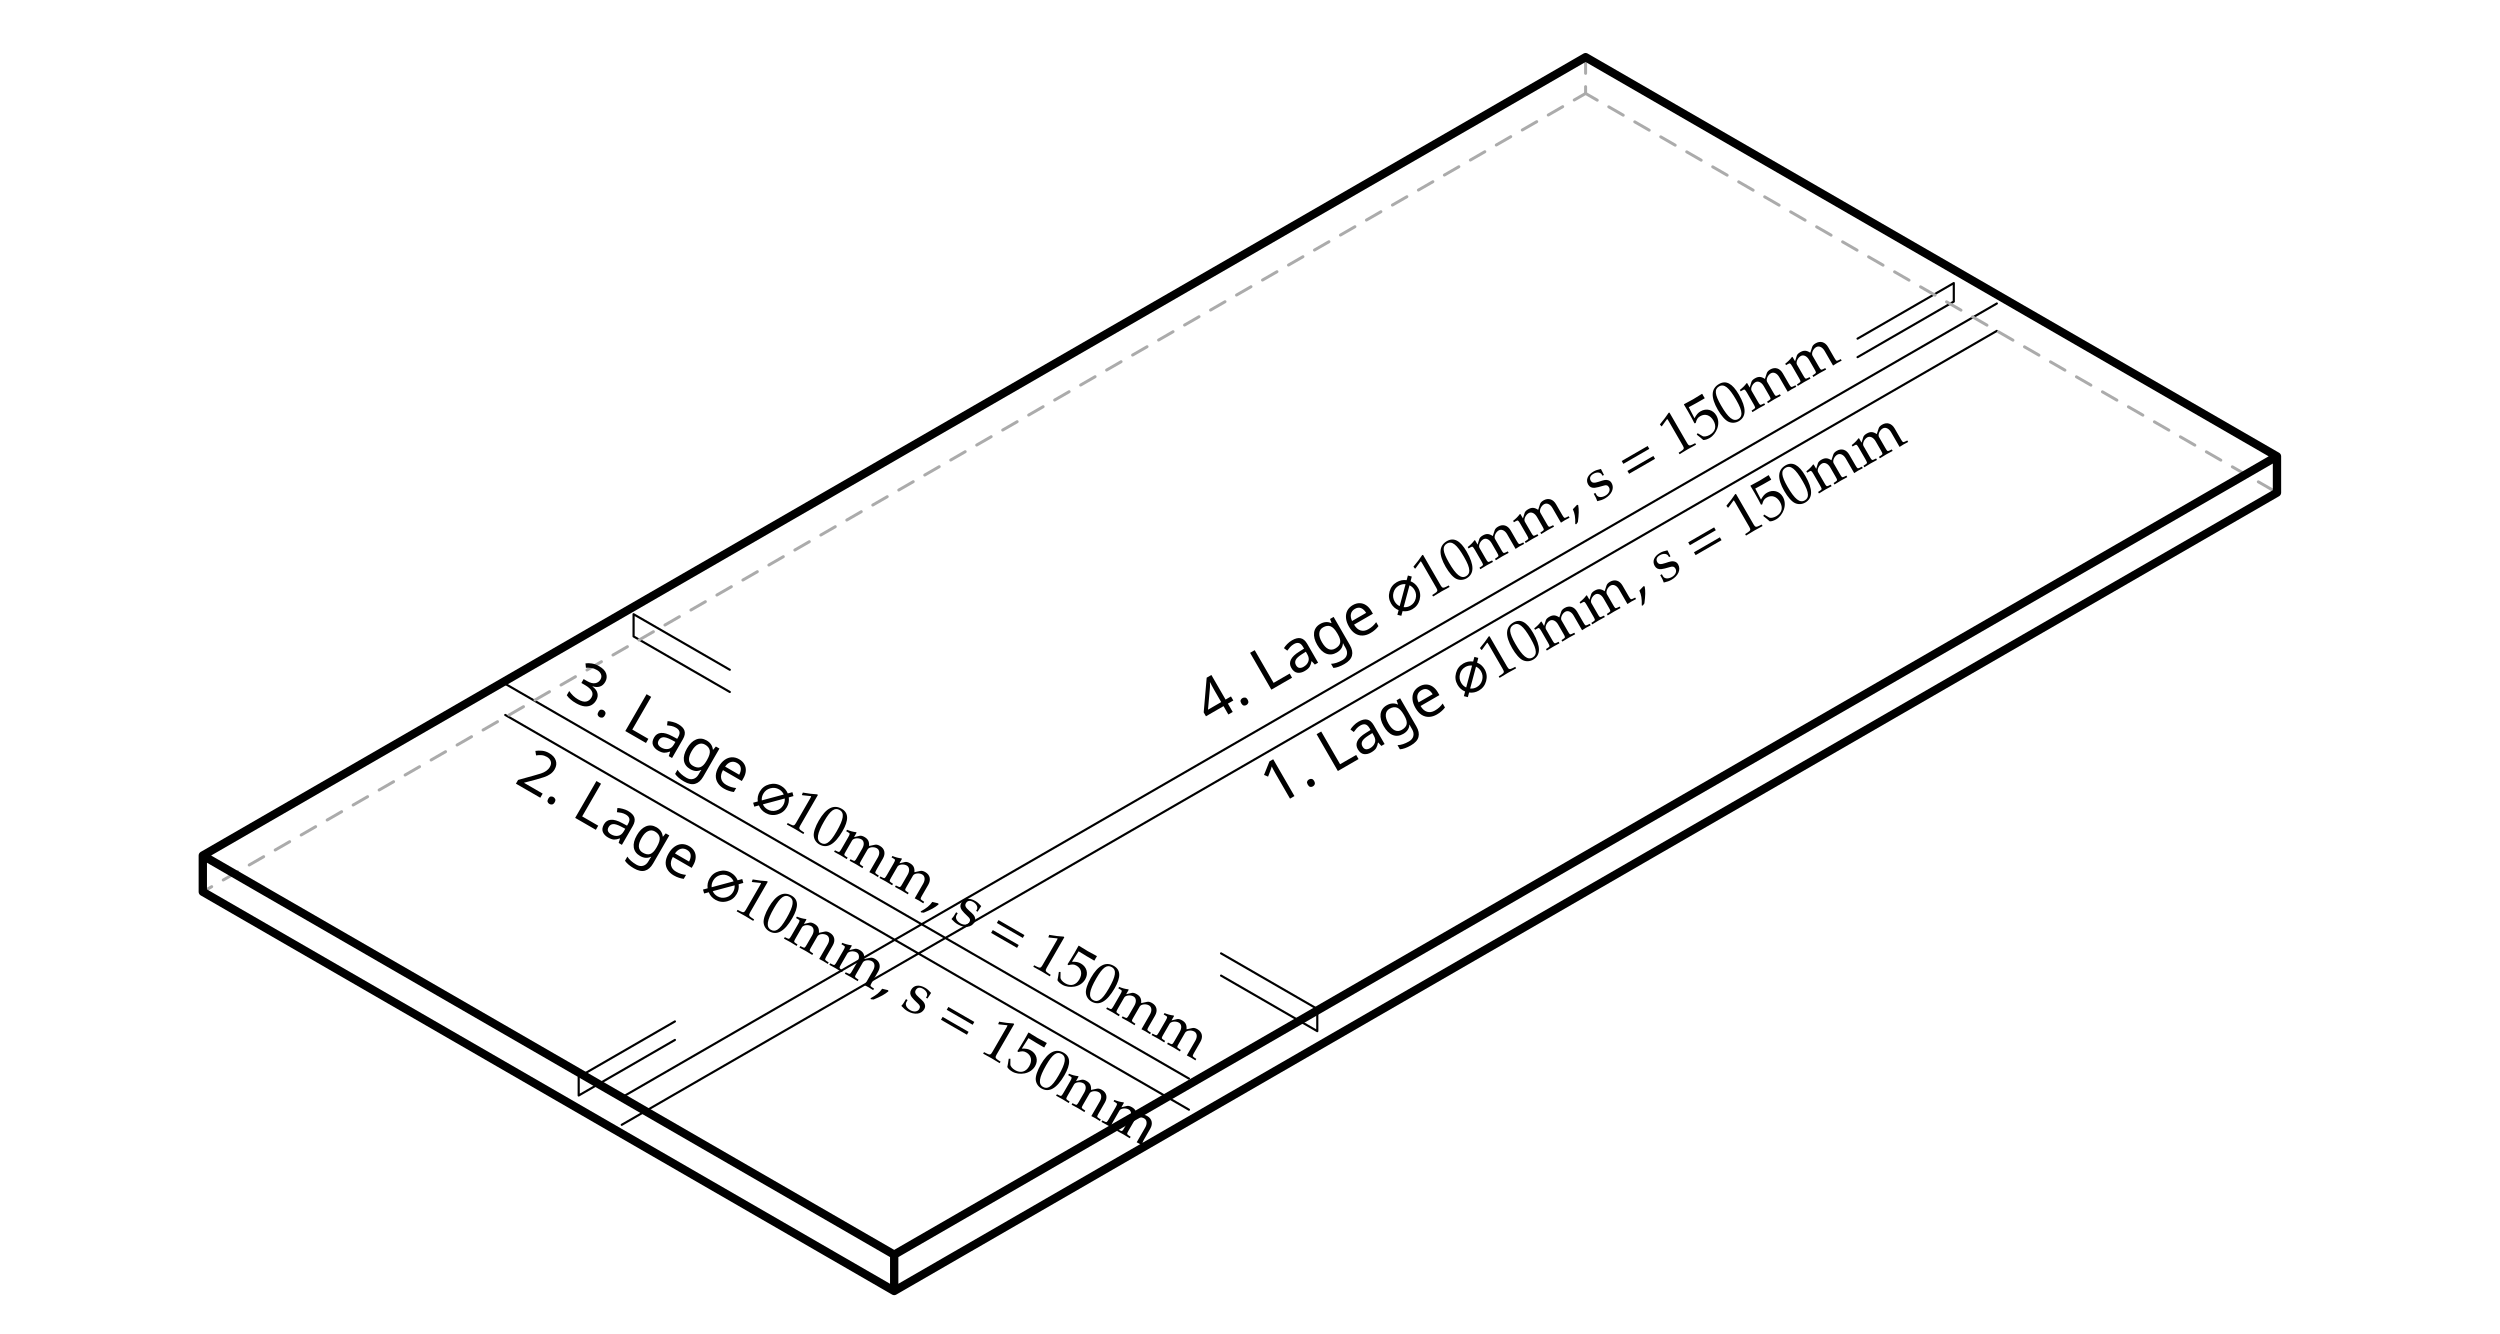
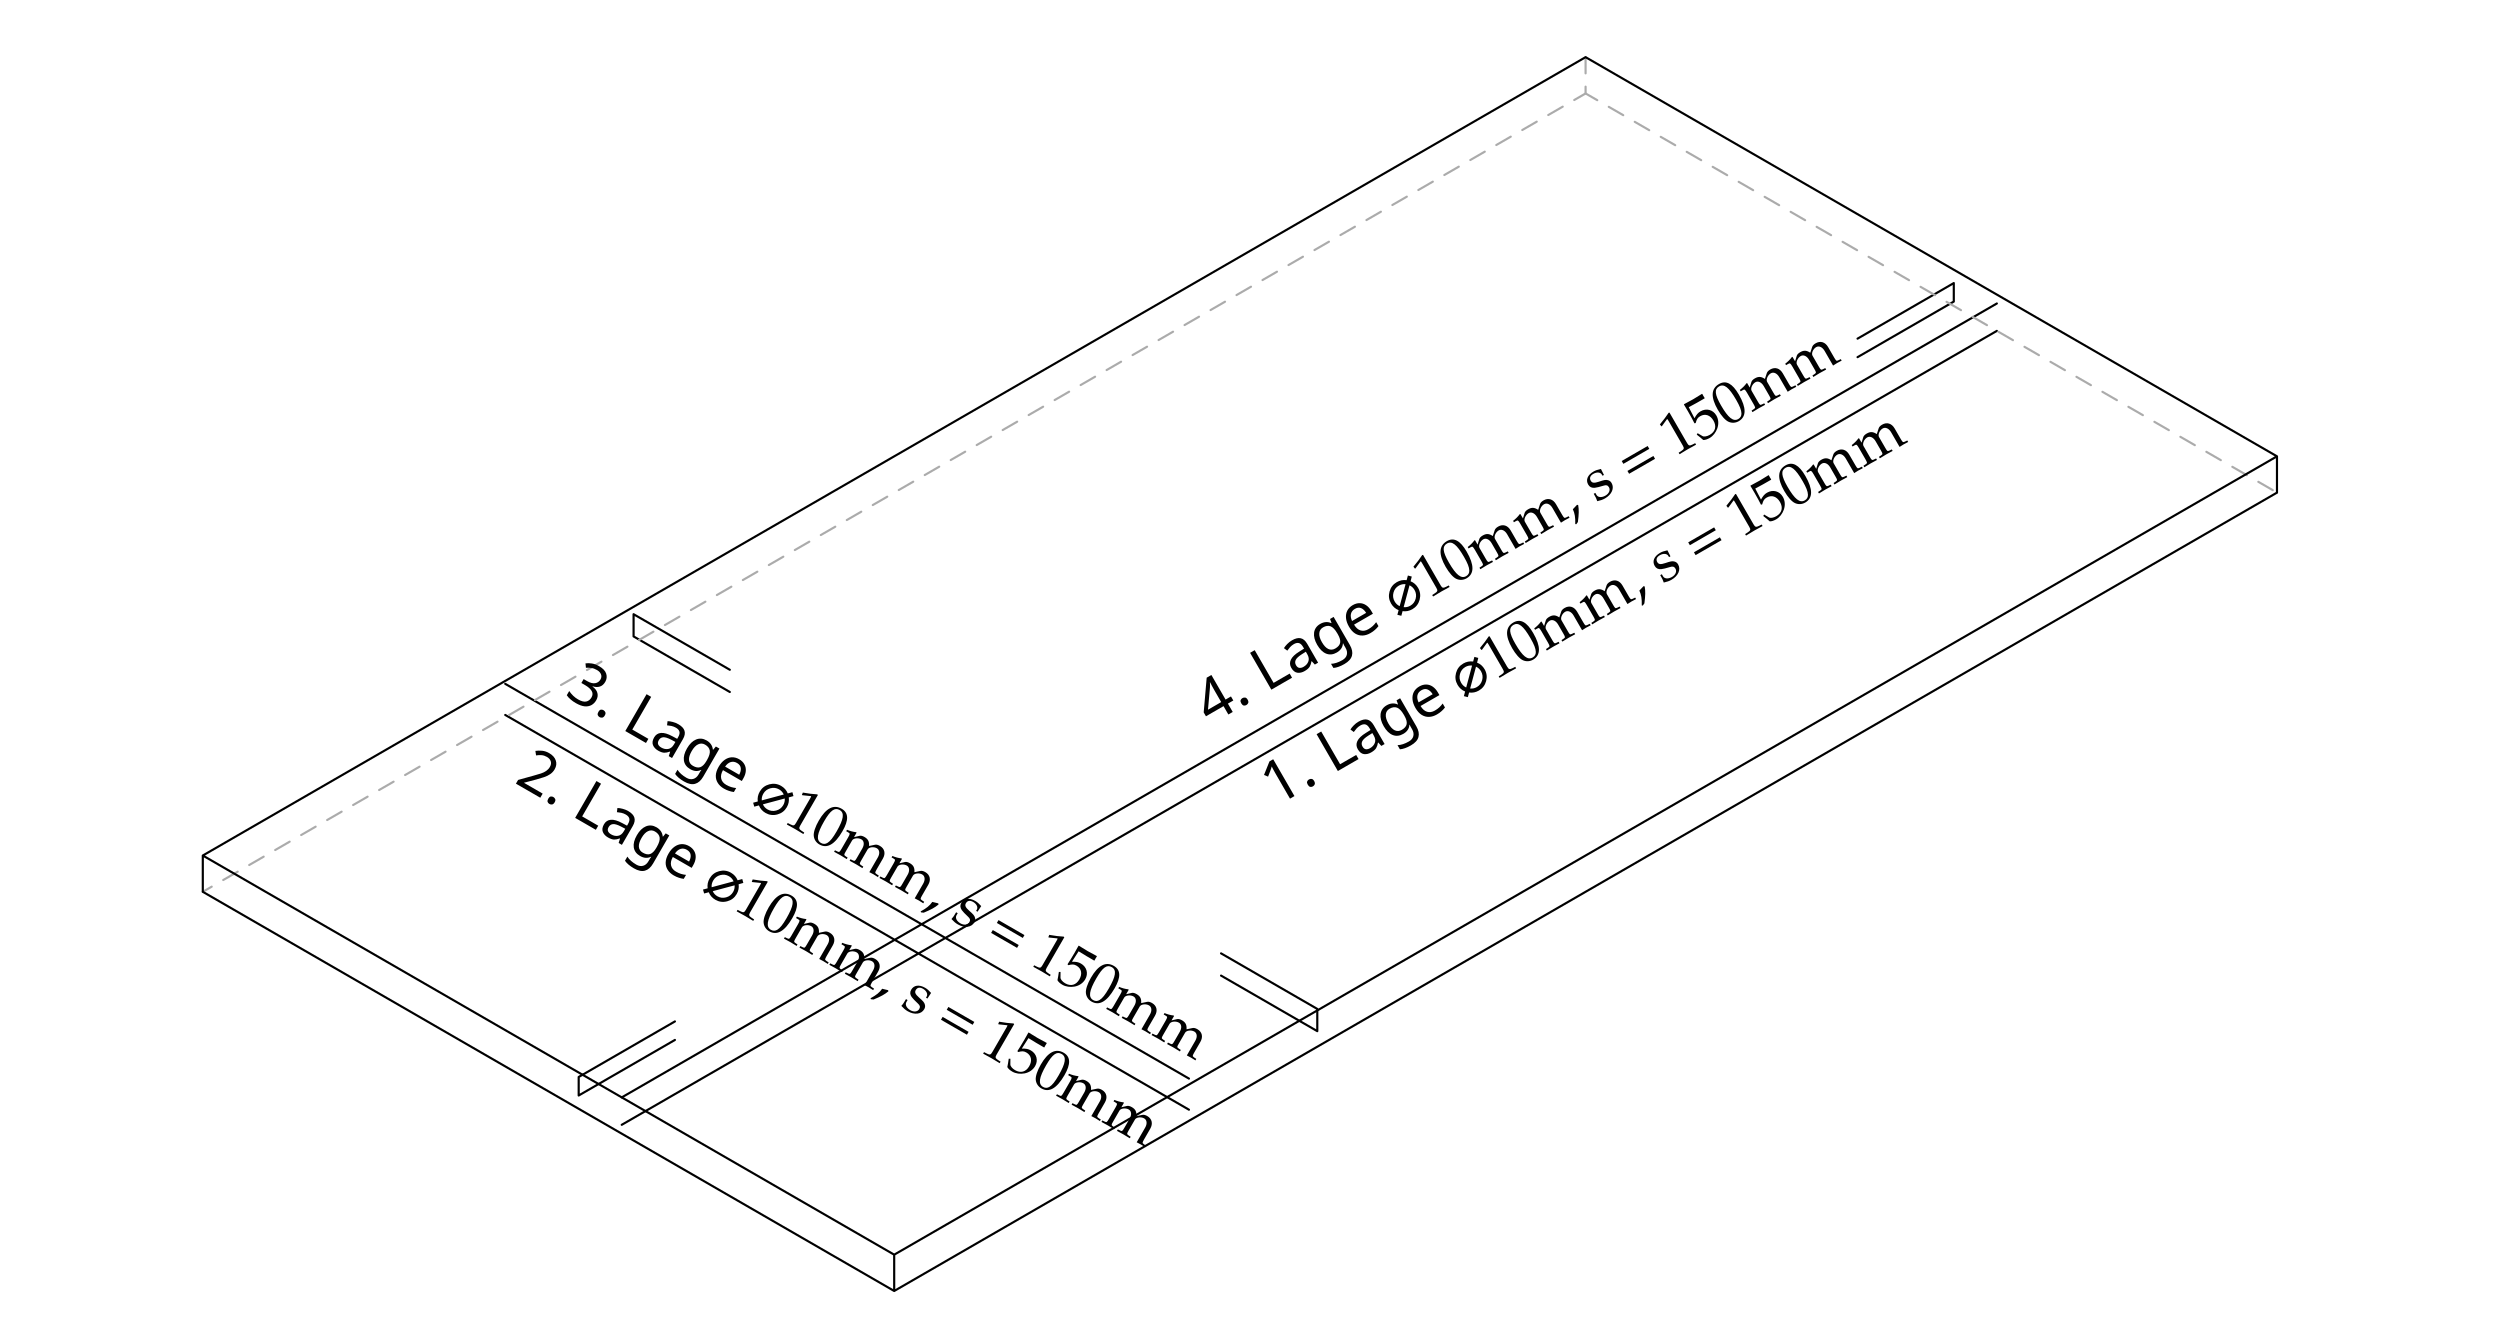
<svg xmlns="http://www.w3.org/2000/svg" version="1.1" id="svg1" width="566.929" height="302.363" viewBox="0 0 566.929 302.363">
  <defs id="defs1">
-     <clipPath clipPathUnits="userSpaceOnUse" id="clipPath13">
-       <path d="m -0.004,-0.002 v 226.776 H 425.201 V -0.002 H -0.004" transform="matrix(0.8660252,-0.5000003,-0.5000003,-0.8660252,-28.76492,141.8894)" clip-rule="evenodd" id="path13" />
+     <clipPath clipPathUnits="userSpaceOnUse" id="clipPath5">
+       <path d="m -0.004,-0.002 v 226.776 H 425.201 V -0.002 H -0.004" transform="matrix(0.8660252,-0.5000003,-0.5000003,-0.8660252,-28.76492,141.8894)" clip-rule="evenodd" id="path5" />
    </clipPath>
-     <clipPath clipPathUnits="userSpaceOnUse" id="clipPath14">
-       <path d="m -0.004,-0.002 v 226.776 H 425.201 V -0.002 H -0.004" transform="matrix(0.8660252,-0.5000004,-0.5000004,-0.8660252,-71.65524,141.8895)" clip-rule="evenodd" id="path14" />
+     <clipPath clipPathUnits="userSpaceOnUse" id="clipPath6">
+       <path d="m -0.004,-0.002 v 226.776 H 425.201 V -0.002 H -0.004" transform="matrix(0.8660252,-0.5000004,-0.5000004,-0.8660252,-71.65524,141.8895)" clip-rule="evenodd" id="path6" />
    </clipPath>
-     <clipPath clipPathUnits="userSpaceOnUse" id="clipPath15">
-       <path d="m -0.004,-0.002 v 226.776 H 425.201 V -0.002 H -0.004" transform="matrix(0.8660252,-0.5000003,-0.5000003,-0.8660252,-28.76493,124.835)" clip-rule="evenodd" id="path15" />
+     <clipPath clipPathUnits="userSpaceOnUse" id="clipPath7">
+       <path d="m -0.004,-0.002 v 226.776 H 425.201 V -0.002 H -0.004" transform="matrix(0.8660252,-0.5000003,-0.5000003,-0.8660252,-28.76493,124.835)" clip-rule="evenodd" id="path7" />
    </clipPath>
-     <clipPath clipPathUnits="userSpaceOnUse" id="clipPath16">
-       <path d="m -0.004,-0.002 v 226.776 H 425.201 V -0.002 H -0.004" transform="matrix(0.8660252,-0.5000004,-0.5000004,-0.8660252,-71.65524,124.835)" clip-rule="evenodd" id="path16" />
+     <clipPath clipPathUnits="userSpaceOnUse" id="clipPath8">
+       <path d="m -0.004,-0.002 v 226.776 H 425.201 V -0.002 H -0.004" transform="matrix(0.8660252,-0.5000004,-0.5000004,-0.8660252,-71.65524,124.835)" clip-rule="evenodd" id="path8" />
    </clipPath>
-     <clipPath clipPathUnits="userSpaceOnUse" id="clipPath17">
-       <path d="m -0.004,-0.002 v 226.776 H 425.201 V -0.002 H -0.004" transform="matrix(0.8660252,0.5000003,0.5000003,-0.8660252,-229.8816,-13.30823)" clip-rule="evenodd" id="path17" />
+     <clipPath clipPathUnits="userSpaceOnUse" id="clipPath9">
+       <path d="m -0.004,-0.002 v 226.776 H 425.201 V -0.002 H -0.004" transform="matrix(0.8660252,0.5000003,0.5000003,-0.8660252,-229.8816,-13.30823)" clip-rule="evenodd" id="path9" />
    </clipPath>
-     <clipPath clipPathUnits="userSpaceOnUse" id="clipPath18">
-       <path d="m -0.004,-0.002 v 226.776 H 425.201 V -0.002 H -0.004" transform="matrix(0.8660252,0.5000004,0.5000004,-0.8660252,-272.772,-13.30827)" clip-rule="evenodd" id="path18" />
+     <clipPath clipPathUnits="userSpaceOnUse" id="clipPath10">
+       <path d="m -0.004,-0.002 v 226.776 H 425.201 V -0.002 H -0.004" transform="matrix(0.8660252,0.5000004,0.5000004,-0.8660252,-272.772,-13.30827)" clip-rule="evenodd" id="path10" />
    </clipPath>
-     <clipPath clipPathUnits="userSpaceOnUse" id="clipPath19">
-       <path d="m -0.004,-0.002 v 226.776 H 425.201 V -0.002 H -0.004" transform="matrix(0.8660252,0.5000003,0.5000003,-0.8660252,-232.7589,-30.94686)" clip-rule="evenodd" id="path19" />
+     <clipPath clipPathUnits="userSpaceOnUse" id="clipPath11">
+       <path d="m -0.004,-0.002 v 226.776 H 425.201 V -0.002 H -0.004" transform="matrix(0.8660252,0.5000003,0.5000003,-0.8660252,-232.7589,-30.94686)" clip-rule="evenodd" id="path11" />
    </clipPath>
-     <clipPath clipPathUnits="userSpaceOnUse" id="clipPath20">
-       <path d="m -0.004,-0.002 v 226.776 H 425.201 V -0.002 H -0.004" transform="matrix(0.8660252,0.5000004,0.5000004,-0.8660252,-275.6493,-30.9469)" clip-rule="evenodd" id="path20" />
+     <clipPath clipPathUnits="userSpaceOnUse" id="clipPath12">
+       <path d="m -0.004,-0.002 v 226.776 H 425.201 V -0.002 H -0.004" transform="matrix(0.8660252,0.5000004,0.5000004,-0.8660252,-275.6493,-30.9469)" clip-rule="evenodd" id="path12" />
    </clipPath>
  </defs>
-   <path id="path1" d="M 85.932,105.172 202.214,38.036 M 85.932,110.463 202.214,43.328 M 105.747,35.468 339.621,170.495 M 105.747,40.128 339.621,175.155 m -7.323,3.472 v -3.148 m 0,3.148 -16.366,-9.449 m 16.366,6.3 -16.366,-9.449 M 98.423,40.451 v 3.148 m 0,-3.148 16.366,9.449 m -16.366,-6.301 16.366,9.449 m 109.253,-1.654 -16.366,9.449 m 16.366,-5.669 -16.366,9.449 m 16.366,-9.449 v -3.78 m -116.283,70.915 v -3.78 l 16.366,-9.449 m -16.366,13.228 16.366,-9.449" style="fill:none;stroke:#000000;stroke-width:0.368;stroke-linecap:round;stroke-linejoin:round;stroke-miterlimit:10;stroke-dasharray:none;stroke-opacity:1" transform="matrix(1.333333,0,0,-1.333333,0,302.3627)" />
-   <path id="path2" d="m 269.675,210.878 v 1.154 m 0,2.268 v 2.751" style="fill:none;stroke:#ababab;stroke-width:0.51;stroke-linecap:round;stroke-linejoin:round;stroke-miterlimit:10;stroke-dasharray:none;stroke-opacity:1" transform="matrix(1.333333,0,0,-1.333333,0,302.3627)" />
-   <path id="path3" d="m 269.675,210.623 -0.255,0.255 0.255,0.255 0.255,-0.255 z" style="fill:#ababab;fill-opacity:1;fill-rule:nonzero;stroke:none" transform="matrix(1.333333,0,0,-1.333333,0,302.3627)" />
-   <path id="path4" d="m 269.675,216.795 -0.255,0.255 0.255,0.255 0.255,-0.255 z" style="fill:#ababab;fill-opacity:1;fill-rule:nonzero;stroke:none" transform="matrix(1.333333,0,0,-1.333333,0,302.3627)" />
-   <path id="path5" d="m 34.492,75.095 1.513,0.873 m 1.964,1.134 2.455,1.417 m 1.964,1.134 2.455,1.417 m 1.964,1.134 2.455,1.417 m 1.964,1.134 2.455,1.417 m 1.964,1.134 2.455,1.417 m 1.964,1.134 2.455,1.417 m 1.964,1.134 2.455,1.417 m 1.964,1.134 2.455,1.417 m 1.964,1.134 2.455,1.417 m 1.964,1.134 2.455,1.417 m 1.964,1.134 2.455,1.417 m 1.964,1.134 2.455,1.417 m 1.964,1.134 2.455,1.417 m 1.964,1.134 2.455,1.417 m 1.964,1.134 2.455,1.417 m 1.964,1.134 2.455,1.417 m 1.964,1.134 2.455,1.417 m 1.964,1.134 2.455,1.417 m 1.964,1.134 2.455,1.417 m 1.964,1.134 2.455,1.417 m 1.964,1.134 2.455,1.417 m 1.964,1.134 2.455,1.417 m 1.964,1.134 2.455,1.417 m 1.964,1.134 2.455,1.417 m 1.964,1.134 2.455,1.417 m 1.964,1.134 2.455,1.417 m 1.964,1.134 2.455,1.417 m 1.964,1.134 2.455,1.417 m 1.964,1.134 2.455,1.417 m 1.964,1.134 2.455,1.417 m 1.964,1.134 2.455,1.417 m 1.964,1.134 2.455,1.417 m 1.964,1.134 2.455,1.417 m 1.964,1.134 2.455,1.417 m 1.964,1.134 2.455,1.417 m 1.964,1.134 2.455,1.417 m 1.964,1.134 2.455,1.417 m 1.964,1.134 2.455,1.417 m 1.964,1.134 2.455,1.417 m 1.964,1.134 2.455,1.417 m 1.964,1.134 2.455,1.417 m 1.964,1.134 2.455,1.417 m 1.964,1.134 2.455,1.417 m 1.964,1.134 2.455,1.417 m 1.964,1.134 2.455,1.417 m 1.964,1.134 2.455,1.417 m 1.964,1.134 2.455,1.417 m 1.964,1.134 2.455,1.417 m 1.964,1.134 2.455,1.417" style="fill:none;stroke:#ababab;stroke-width:0.51;stroke-linecap:round;stroke-linejoin:round;stroke-miterlimit:10;stroke-dasharray:none;stroke-opacity:1" transform="matrix(1.333333,0,0,-1.333333,0,302.3627)" />
-   <path id="path6" d="m 254.489,202.11 2.455,1.417 m 1.964,1.134 2.455,1.417 m 1.964,1.134 2.455,1.417 m 1.964,1.134 1.929,1.114" style="fill:none;stroke:#ababab;stroke-width:0.51;stroke-linecap:round;stroke-linejoin:round;stroke-miterlimit:10;stroke-dasharray:none;stroke-opacity:1" transform="matrix(1.333333,0,0,-1.333333,0,302.3627)" />
-   <path id="path7" d="m 34.271,74.968 0.093,0.349 0.348,-0.093 -0.093,-0.348 z" style="fill:#ababab;fill-opacity:1;fill-rule:nonzero;stroke:none" transform="matrix(1.333333,0,0,-1.333333,0,302.3627)" />
-   <path id="path8" d="m 269.454,210.75 0.093,0.348 0.349,-0.093 -0.093,-0.348 z" style="fill:#ababab;fill-opacity:1;fill-rule:nonzero;stroke:none" transform="matrix(1.333333,0,0,-1.333333,0,302.3627)" />
-   <path id="path9" d="m 269.675,210.878 1.981,-1.144 m 1.964,-1.134 2.455,-1.417 m 1.964,-1.134 2.455,-1.417 m 1.964,-1.134 2.455,-1.417 m 1.964,-1.134 2.455,-1.417 m 1.964,-1.134 2.455,-1.417 m 1.964,-1.134 2.455,-1.417 m 1.964,-1.134 2.455,-1.417 m 1.964,-1.134 2.455,-1.417 m 1.964,-1.134 2.455,-1.417 m 1.964,-1.134 2.455,-1.417 m 1.964,-1.134 2.455,-1.417 m 1.964,-1.134 2.455,-1.417 m 1.964,-1.134 2.455,-1.417 m 1.964,-1.134 2.455,-1.417 m 1.964,-1.134 2.455,-1.417 m 1.964,-1.134 2.455,-1.417 m 1.964,-1.134 2.455,-1.417 m 1.964,-1.134 2.455,-1.417 m 1.964,-1.134 2.455,-1.417 m 1.964,-1.134 2.455,-1.417 m 1.964,-1.134 2.455,-1.417 m 1.964,-1.134 2.455,-1.417 m 1.964,-1.134 2.455,-1.417 m 1.964,-1.134 2.455,-1.417 m 1.964,-1.134 2.455,-1.417 m 1.964,-1.134 2.455,-1.417" style="fill:none;stroke:#ababab;stroke-width:0.51;stroke-linecap:round;stroke-linejoin:round;stroke-miterlimit:10;stroke-dasharray:none;stroke-opacity:1" transform="matrix(1.333333,0,0,-1.333333,0,302.3627)" />
-   <path id="path10" d="m 269.454,211.005 0.349,0.093 0.093,-0.348 -0.349,-0.093 z" style="fill:#ababab;fill-opacity:1;fill-rule:nonzero;stroke:none" transform="matrix(1.333333,0,0,-1.333333,0,302.3627)" />
-   <path id="path11" d="m 387.045,143.114 0.349,0.093 0.093,-0.349 -0.349,-0.093 -0.093,0.349 z" style="fill:#ababab;fill-opacity:1;fill-rule:nonzero;stroke:none" transform="matrix(1.333333,0,0,-1.333333,0,302.3627)" />
-   <g id="layer-MC0">
-     <path id="path12" d="m 34.492,75.095 v 6.172 M 152.083,7.204 V 13.376 L 34.492,81.267 m 0,-6.172 L 152.083,7.204 M 34.492,81.267 269.675,217.05 m 117.591,-74.063 v 6.172 L 152.083,13.376 M 269.675,217.05 387.266,149.158 M 152.083,7.204 387.266,142.987" style="fill:none;stroke:#000000;stroke-width:1.417;stroke-linecap:round;stroke-linejoin:round;stroke-miterlimit:10;stroke-dasharray:none;stroke-opacity:1" transform="matrix(1.333333,0,0,-1.333333,0,302.3627)" />
+   <g id="g1">
+     <path id="path1" d="M 85.932,105.172 202.214,38.036 M 85.932,110.463 202.214,43.328 M 105.747,35.468 339.621,170.495 M 105.747,40.128 339.621,175.155 m -7.323,3.472 v -3.148 m 0,3.148 -16.366,-9.449 m 16.366,6.3 -16.366,-9.449 M 98.423,40.451 v 3.148 m 0,-3.148 16.366,9.449 m -16.366,-6.301 16.366,9.449 m 109.253,-1.654 -16.366,9.449 m 16.366,-5.669 -16.366,9.449 m 16.366,-9.449 v -3.78 m -116.283,70.915 v -3.78 l 16.366,-9.449 m -16.366,13.228 16.366,-9.449" style="fill:none;stroke:#000000;stroke-width:0.368;stroke-linecap:round;stroke-linejoin:round;stroke-miterlimit:10;stroke-dasharray:none;stroke-opacity:1" transform="matrix(1.333333,0,0,-1.333333,0,302.3627)" />
+     <path id="path2" d="m 269.675,210.878 v 1.154 m 0,2.268 v 2.751 m 0,-6.172 v 0 m 0,6.172 v 0 M 34.492,75.095 l 1.513,0.873 m 1.964,1.134 2.455,1.417 m 1.964,1.134 2.455,1.417 m 1.964,1.134 2.455,1.417 m 1.964,1.134 2.455,1.417 m 1.964,1.134 2.455,1.417 m 1.964,1.134 2.455,1.417 m 1.964,1.134 2.455,1.417 m 1.964,1.134 2.455,1.417 m 1.964,1.134 2.455,1.417 m 1.964,1.134 2.455,1.417 m 1.964,1.134 2.455,1.417 m 1.964,1.134 2.455,1.417 m 1.964,1.134 2.455,1.417 m 1.964,1.134 2.455,1.417 m 1.964,1.134 2.455,1.417 m 1.964,1.134 2.455,1.417 m 1.964,1.134 2.455,1.417 m 1.964,1.134 2.455,1.417 m 1.964,1.134 2.455,1.417 m 1.964,1.134 2.455,1.417 m 1.964,1.134 2.455,1.417 m 1.964,1.134 2.455,1.417 m 1.964,1.134 2.455,1.417 m 1.964,1.134 2.455,1.417 m 1.964,1.134 2.455,1.417 m 1.964,1.134 2.455,1.417 m 1.964,1.134 2.455,1.417 m 1.964,1.134 2.455,1.417 m 1.964,1.134 2.455,1.417 m 1.964,1.134 2.455,1.417 m 1.964,1.134 2.455,1.417 m 1.964,1.134 2.455,1.417 m 1.964,1.134 2.455,1.417 m 1.964,1.134 2.455,1.417 m 1.964,1.134 2.455,1.417 m 1.964,1.134 2.455,1.417 m 1.964,1.134 2.455,1.417 m 1.964,1.134 2.455,1.417 m 1.964,1.134 2.455,1.417 m 1.964,1.134 2.455,1.417 m 1.964,1.134 2.455,1.417 m 1.964,1.134 2.455,1.417 m 1.964,1.134 2.455,1.417 m 1.964,1.134 2.455,1.417 m 1.964,1.134 2.455,1.417" style="fill:none;stroke:#ababab;stroke-width:0.368;stroke-linecap:round;stroke-linejoin:round;stroke-miterlimit:10;stroke-dasharray:none;stroke-opacity:1" transform="matrix(1.333333,0,0,-1.333333,0,302.3627)" />
+     <path id="path3" d="m 236.814,191.906 2.455,1.417 m 1.964,1.134 2.455,1.417 m 1.964,1.134 2.455,1.417 m 1.964,1.134 2.455,1.417 m 1.964,1.134 2.455,1.417 m 1.964,1.134 2.455,1.417 m 1.964,1.134 2.455,1.417 m 1.964,1.134 1.929,1.114 M 34.492,75.095 v 0 M 269.675,210.878 v 0 l 1.981,-1.144 m 1.964,-1.134 2.455,-1.417 m 1.964,-1.134 2.455,-1.417 m 1.964,-1.134 2.455,-1.417 m 1.964,-1.134 2.455,-1.417 m 1.964,-1.134 2.455,-1.417 m 1.964,-1.134 2.455,-1.417 m 1.964,-1.134 2.455,-1.417 m 1.964,-1.134 2.455,-1.417 m 1.964,-1.134 2.455,-1.417 m 1.964,-1.134 2.455,-1.417 m 1.964,-1.134 2.455,-1.417 m 1.964,-1.134 2.455,-1.417 m 1.964,-1.134 2.455,-1.417 m 1.964,-1.134 2.455,-1.417 m 1.964,-1.134 2.455,-1.417 m 1.964,-1.134 2.455,-1.417 m 1.964,-1.134 2.455,-1.417 m 1.964,-1.134 2.455,-1.417 m 1.964,-1.134 2.455,-1.417 m 1.964,-1.134 2.455,-1.417 m 1.964,-1.134 2.455,-1.417 m 1.964,-1.134 2.455,-1.417 m 1.964,-1.134 2.455,-1.417 m 1.964,-1.134 2.455,-1.417 m 1.964,-1.134 2.455,-1.417 m 1.964,-1.134 2.455,-1.417 M 269.675,210.878 v 0 m 117.591,-67.891 v 0" style="fill:none;stroke:#ababab;stroke-width:0.368;stroke-linecap:round;stroke-linejoin:round;stroke-miterlimit:10;stroke-dasharray:none;stroke-opacity:1" transform="matrix(1.333333,0,0,-1.333333,0,302.3627)" />
+     <path id="path4" d="m 34.492,75.095 v 6.172 M 152.083,7.204 V 13.376 L 34.492,81.267 m 0,-6.172 L 152.083,7.204 M 34.492,81.267 269.675,217.05 m 117.591,-74.063 v 6.172 L 152.083,13.376 M 269.675,217.05 387.266,149.158 M 152.083,7.204 387.266,142.987" style="fill:none;stroke:#000000;stroke-width:0.368;stroke-linecap:round;stroke-linejoin:round;stroke-miterlimit:10;stroke-dasharray:none;stroke-opacity:1" transform="matrix(1.333333,0,0,-1.333333,0,302.3627)" />
+     <text id="text4" xml:space="preserve" transform="matrix(1.1547,0.6666671,-0.6666671,1.1547,127.8079,157.6995)" clip-path="url(#clipPath5)">
+       <tspan style="font-variant:normal;font-weight:normal;font-stretch:normal;font-size:10.122px;font-family:'Segoe UI Symbol';writing-mode:lr-tb;fill:#000000;fill-opacity:1;fill-rule:nonzero;stroke:none" x="0 5.456 7.652 10.426 15.193 20.346 26.307 31.601 34.375" y="0" id="tspan4">3. Lage ⌀</tspan>
+     </text>
+     <text id="text5" xml:space="preserve" transform="matrix(1.1547,0.6666672,-0.6666672,1.1547,177.3334,186.2931)" clip-path="url(#clipPath6)">
+       <tspan style="font-variant:normal;font-weight:normal;font-stretch:normal;font-size:10.092px;font-family:'Palatino Linotype';writing-mode:lr-tb;fill:#000000;fill-opacity:1;fill-rule:nonzero;stroke:none" x="0 5.046 10.092 19.003 27.913 30.436 32.959 37.238 39.761 44.807 47.33 52.375 57.421 62.467 71.378" y="0" id="tspan5">10mm, s = 150mm</tspan>
+     </text>
+     <text id="text6" xml:space="preserve" transform="matrix(1.1547,0.6666671,-0.6666671,1.1547,116.4382,177.3923)" clip-path="url(#clipPath7)">
+       <tspan style="font-variant:normal;font-weight:normal;font-stretch:normal;font-size:10.122px;font-family:'Segoe UI Symbol';writing-mode:lr-tb;fill:#000000;fill-opacity:1;fill-rule:nonzero;stroke:none" x="0 5.456 7.652 10.426 15.193 20.346 26.307 31.601 34.375" y="0" id="tspan6">2. Lage ⌀</tspan>
+     </text>
+     <text id="text7" xml:space="preserve" transform="matrix(1.1547,0.6666672,-0.6666672,1.1547,165.9637,205.9859)" clip-path="url(#clipPath8)">
+       <tspan style="font-variant:normal;font-weight:normal;font-stretch:normal;font-size:10.092px;font-family:'Palatino Linotype';writing-mode:lr-tb;fill:#000000;fill-opacity:1;fill-rule:nonzero;stroke:none" x="0 5.046 10.092 19.003 27.913 30.436 32.959 37.238 39.761 44.807 47.33 52.375 57.421 62.467 71.378" y="0" id="tspan7">10mm, s = 150mm</tspan>
+     </text>
+     <text id="text8" xml:space="preserve" transform="matrix(1.1547,-0.6666671,0.6666671,1.1547,274.3166,164.4752)" clip-path="url(#clipPath9)">
+       <tspan style="font-variant:normal;font-weight:normal;font-stretch:normal;font-size:10.122px;font-family:'Segoe UI Symbol';writing-mode:lr-tb;fill:#000000;fill-opacity:1;fill-rule:nonzero;stroke:none" x="0 5.456 7.652 10.426 15.193 20.346 26.307 31.601 34.375" y="0" id="tspan8">4. Lage ⌀</tspan>
+     </text>
+     <text id="text9" xml:space="preserve" transform="matrix(1.1547,-0.6666672,0.6666672,1.1547,323.842,135.8816)" clip-path="url(#clipPath10)">
+       <tspan style="font-variant:normal;font-weight:normal;font-stretch:normal;font-size:10.092px;font-family:'Palatino Linotype';writing-mode:lr-tb;fill:#000000;fill-opacity:1;fill-rule:nonzero;stroke:none" x="0 5.046 10.092 19.003 27.913 30.436 32.959 37.238 39.761 44.807 47.33 52.375 57.421 62.467 71.378" y="0" id="tspan9">10mm, s = 150mm</tspan>
+     </text>
+     <text id="text10" xml:space="preserve" transform="matrix(1.1547,-0.6666671,0.6666671,1.1547,289.3981,182.9243)" clip-path="url(#clipPath11)">
+       <tspan style="font-variant:normal;font-weight:normal;font-stretch:normal;font-size:10.122px;font-family:'Segoe UI Symbol';writing-mode:lr-tb;fill:#000000;fill-opacity:1;fill-rule:nonzero;stroke:none" x="0 5.456 7.652 10.426 15.193 20.346 26.307 31.601 34.375" y="0" id="tspan10">1. Lage ⌀</tspan>
+     </text>
+     <text id="text11" xml:space="preserve" transform="matrix(1.1547,-0.6666672,0.6666672,1.1547,338.9235,154.3307)" clip-path="url(#clipPath12)">
+       <tspan style="font-variant:normal;font-weight:normal;font-stretch:normal;font-size:10.092px;font-family:'Palatino Linotype';writing-mode:lr-tb;fill:#000000;fill-opacity:1;fill-rule:nonzero;stroke:none" x="0 5.046 10.092 19.003 27.913 30.436 32.959 37.238 39.761 44.807 47.33 52.375 57.421 62.467 71.378" y="0" id="tspan11">10mm, s = 150mm</tspan>
+     </text>
  </g>
-   <text id="text12" xml:space="preserve" transform="matrix(1.1547,0.6666671,-0.6666671,1.1547,127.8079,157.6995)" clip-path="url(#clipPath13)">
-     <tspan style="font-variant:normal;font-weight:normal;font-stretch:normal;font-size:10.122px;font-family:'Segoe UI Symbol';writing-mode:lr-tb;fill:#000000;fill-opacity:1;fill-rule:nonzero;stroke:none" x="0 5.456 7.652 10.426 15.193 20.346 26.307 31.601 34.375" y="0" id="tspan12">3. Lage ⌀</tspan>
-   </text>
-   <text id="text13" xml:space="preserve" transform="matrix(1.1547,0.6666672,-0.6666672,1.1547,177.3334,186.2931)" clip-path="url(#clipPath14)">
-     <tspan style="font-variant:normal;font-weight:normal;font-stretch:normal;font-size:10.092px;font-family:'Palatino Linotype';writing-mode:lr-tb;fill:#000000;fill-opacity:1;fill-rule:nonzero;stroke:none" x="0 5.046 10.092 19.003 27.913 30.436 32.959 37.238 39.761 44.807 47.33 52.375 57.421 62.467 71.378" y="0" id="tspan13">10mm, s = 150mm</tspan>
-   </text>
-   <text id="text14" xml:space="preserve" transform="matrix(1.1547,0.6666671,-0.6666671,1.1547,116.4382,177.3923)" clip-path="url(#clipPath15)">
-     <tspan style="font-variant:normal;font-weight:normal;font-stretch:normal;font-size:10.122px;font-family:'Segoe UI Symbol';writing-mode:lr-tb;fill:#000000;fill-opacity:1;fill-rule:nonzero;stroke:none" x="0 5.456 7.652 10.426 15.193 20.346 26.307 31.601 34.375" y="0" id="tspan14">2. Lage ⌀</tspan>
-   </text>
-   <text id="text15" xml:space="preserve" transform="matrix(1.1547,0.6666672,-0.6666672,1.1547,165.9637,205.9859)" clip-path="url(#clipPath16)">
-     <tspan style="font-variant:normal;font-weight:normal;font-stretch:normal;font-size:10.092px;font-family:'Palatino Linotype';writing-mode:lr-tb;fill:#000000;fill-opacity:1;fill-rule:nonzero;stroke:none" x="0 5.046 10.092 19.003 27.913 30.436 32.959 37.238 39.761 44.807 47.33 52.375 57.421 62.467 71.378" y="0" id="tspan15">10mm, s = 150mm</tspan>
-   </text>
-   <text id="text16" xml:space="preserve" transform="matrix(1.1547,-0.6666671,0.6666671,1.1547,274.3166,164.4752)" clip-path="url(#clipPath17)">
-     <tspan style="font-variant:normal;font-weight:normal;font-stretch:normal;font-size:10.122px;font-family:'Segoe UI Symbol';writing-mode:lr-tb;fill:#000000;fill-opacity:1;fill-rule:nonzero;stroke:none" x="0 5.456 7.652 10.426 15.193 20.346 26.307 31.601 34.375" y="0" id="tspan16">4. Lage ⌀</tspan>
-   </text>
-   <text id="text17" xml:space="preserve" transform="matrix(1.1547,-0.6666672,0.6666672,1.1547,323.842,135.8816)" clip-path="url(#clipPath18)">
-     <tspan style="font-variant:normal;font-weight:normal;font-stretch:normal;font-size:10.092px;font-family:'Palatino Linotype';writing-mode:lr-tb;fill:#000000;fill-opacity:1;fill-rule:nonzero;stroke:none" x="0 5.046 10.092 19.003 27.913 30.436 32.959 37.238 39.761 44.807 47.33 52.375 57.421 62.467 71.378" y="0" id="tspan17">10mm, s = 150mm</tspan>
-   </text>
-   <text id="text18" xml:space="preserve" transform="matrix(1.1547,-0.6666671,0.6666671,1.1547,289.3981,182.9243)" clip-path="url(#clipPath19)">
-     <tspan style="font-variant:normal;font-weight:normal;font-stretch:normal;font-size:10.122px;font-family:'Segoe UI Symbol';writing-mode:lr-tb;fill:#000000;fill-opacity:1;fill-rule:nonzero;stroke:none" x="0 5.456 7.652 10.426 15.193 20.346 26.307 31.601 34.375" y="0" id="tspan18">1. Lage ⌀</tspan>
-   </text>
-   <text id="text19" xml:space="preserve" transform="matrix(1.1547,-0.6666672,0.6666672,1.1547,338.9235,154.3307)" clip-path="url(#clipPath20)">
-     <tspan style="font-variant:normal;font-weight:normal;font-stretch:normal;font-size:10.092px;font-family:'Palatino Linotype';writing-mode:lr-tb;fill:#000000;fill-opacity:1;fill-rule:nonzero;stroke:none" x="0 5.046 10.092 19.003 27.913 30.436 32.959 37.238 39.761 44.807 47.33 52.375 57.421 62.467 71.378" y="0" id="tspan19">10mm, s = 150mm</tspan>
-   </text>
</svg>
